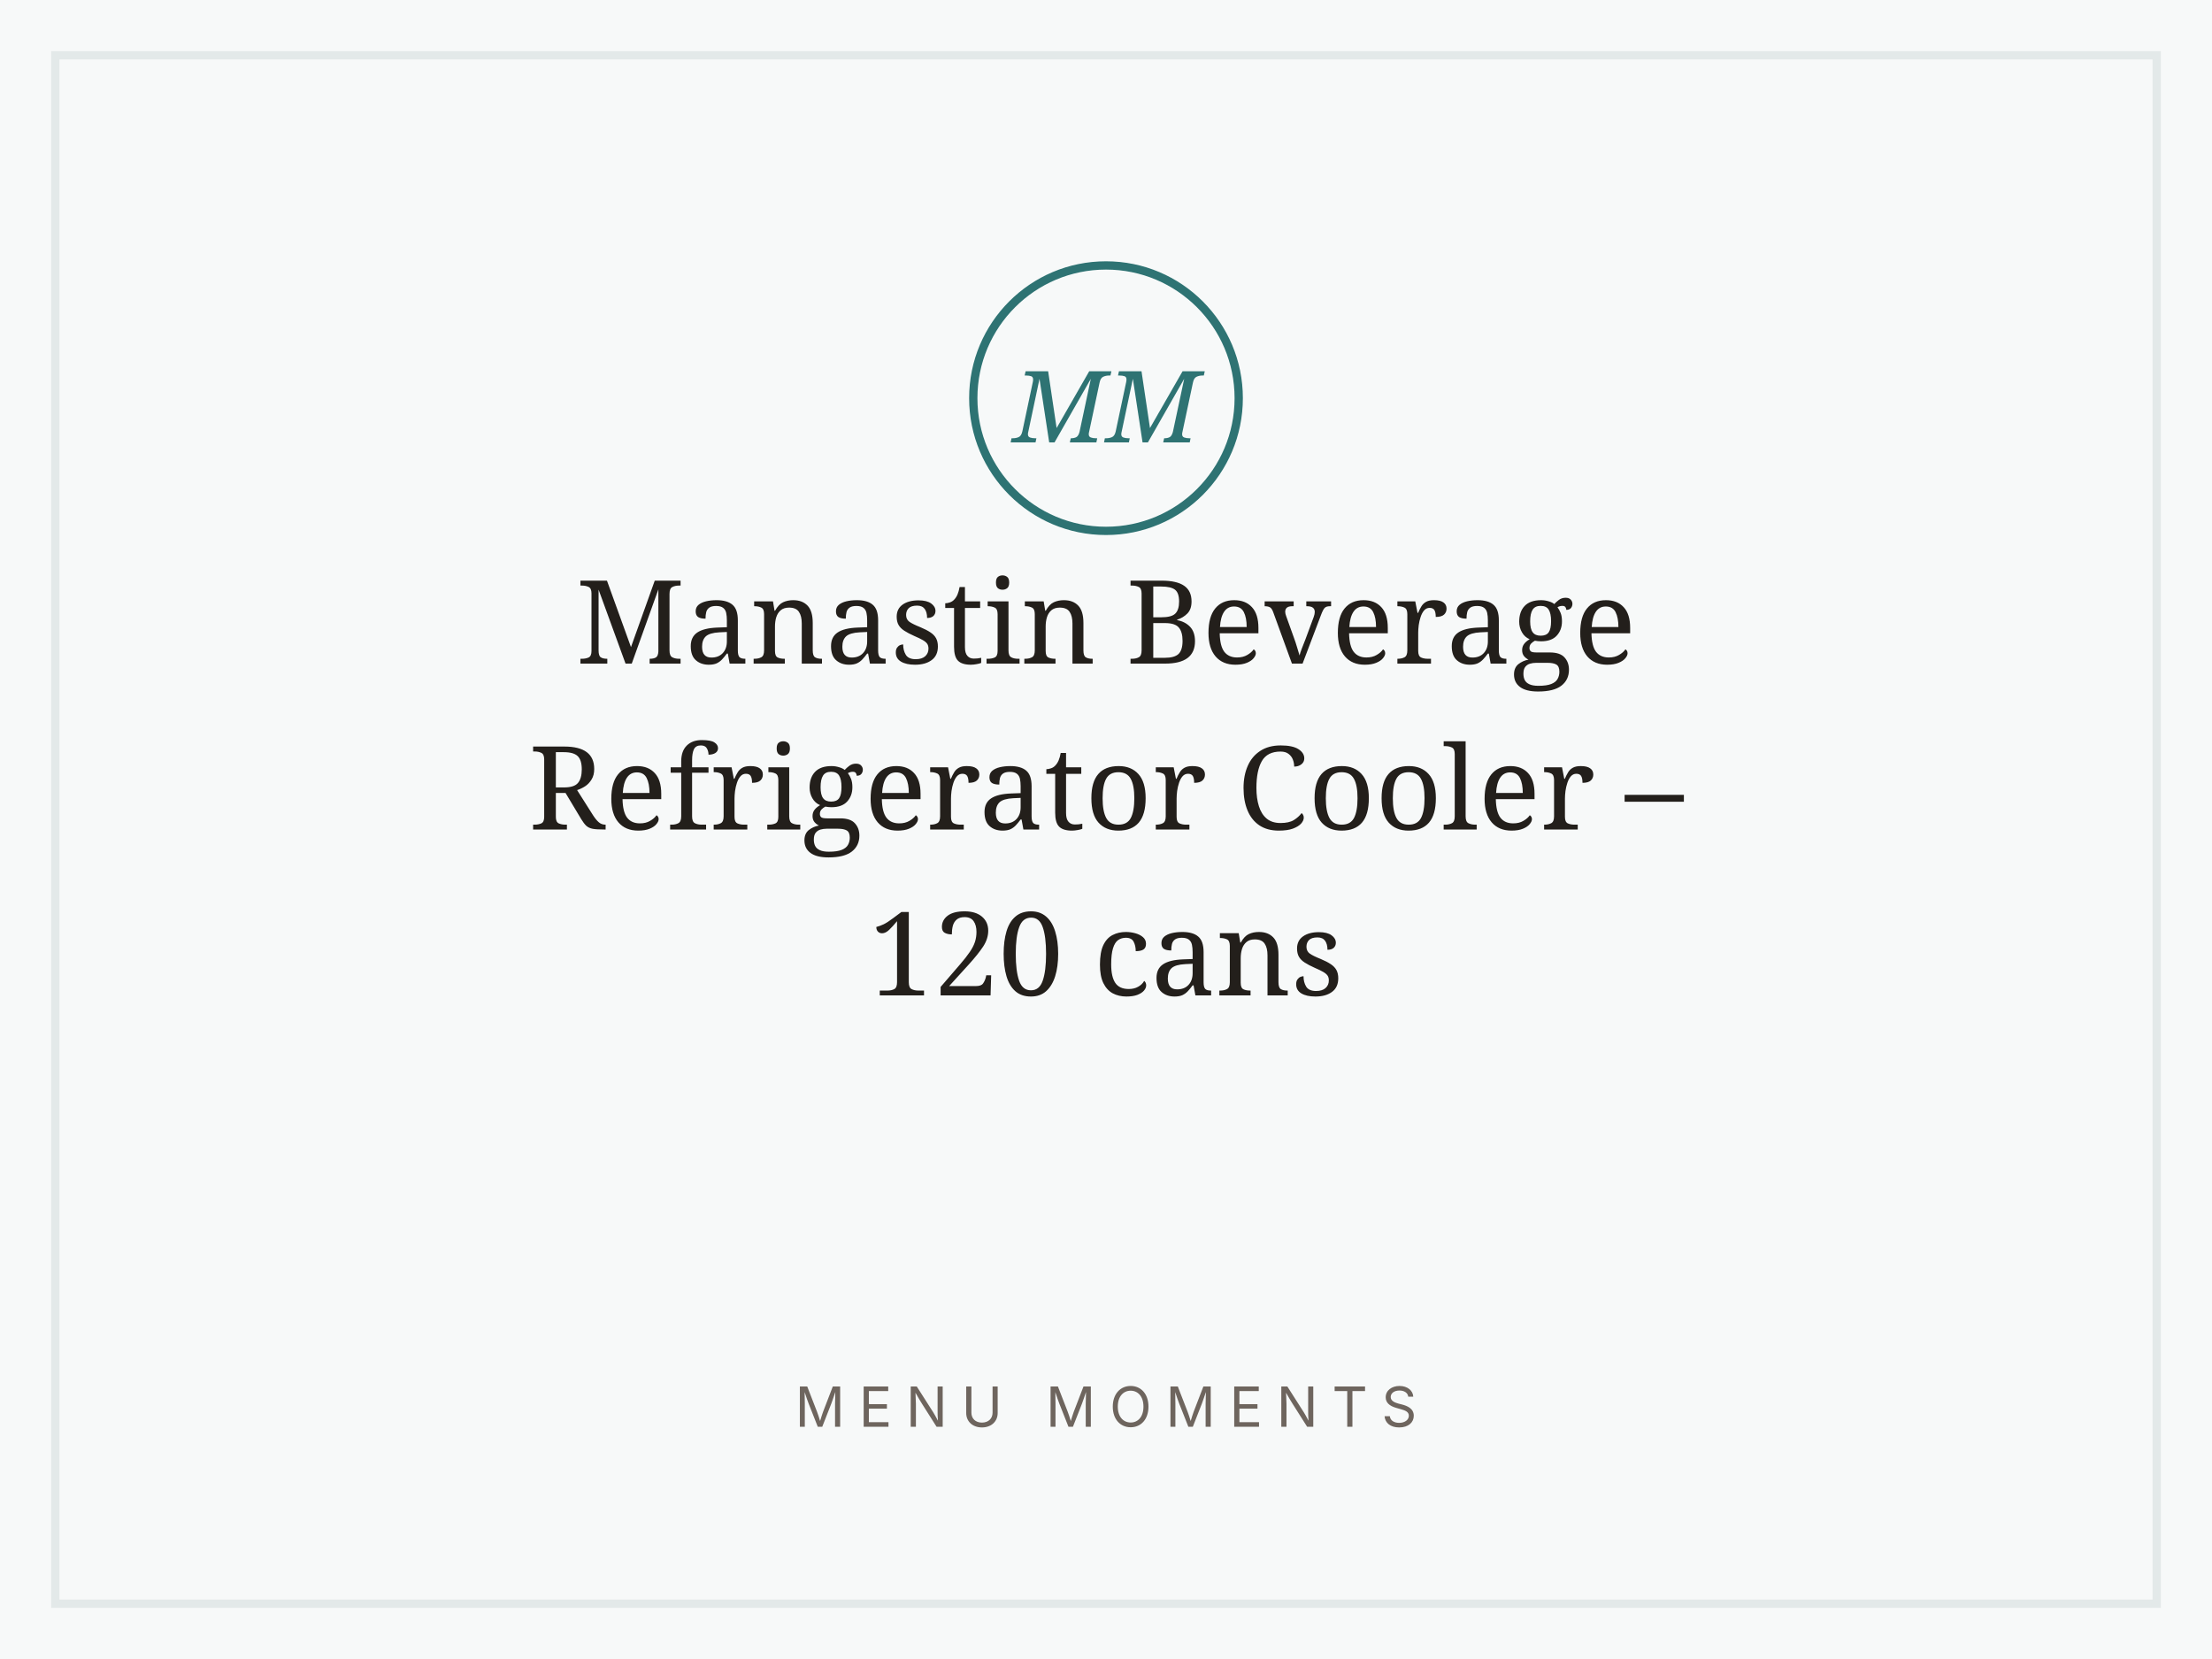
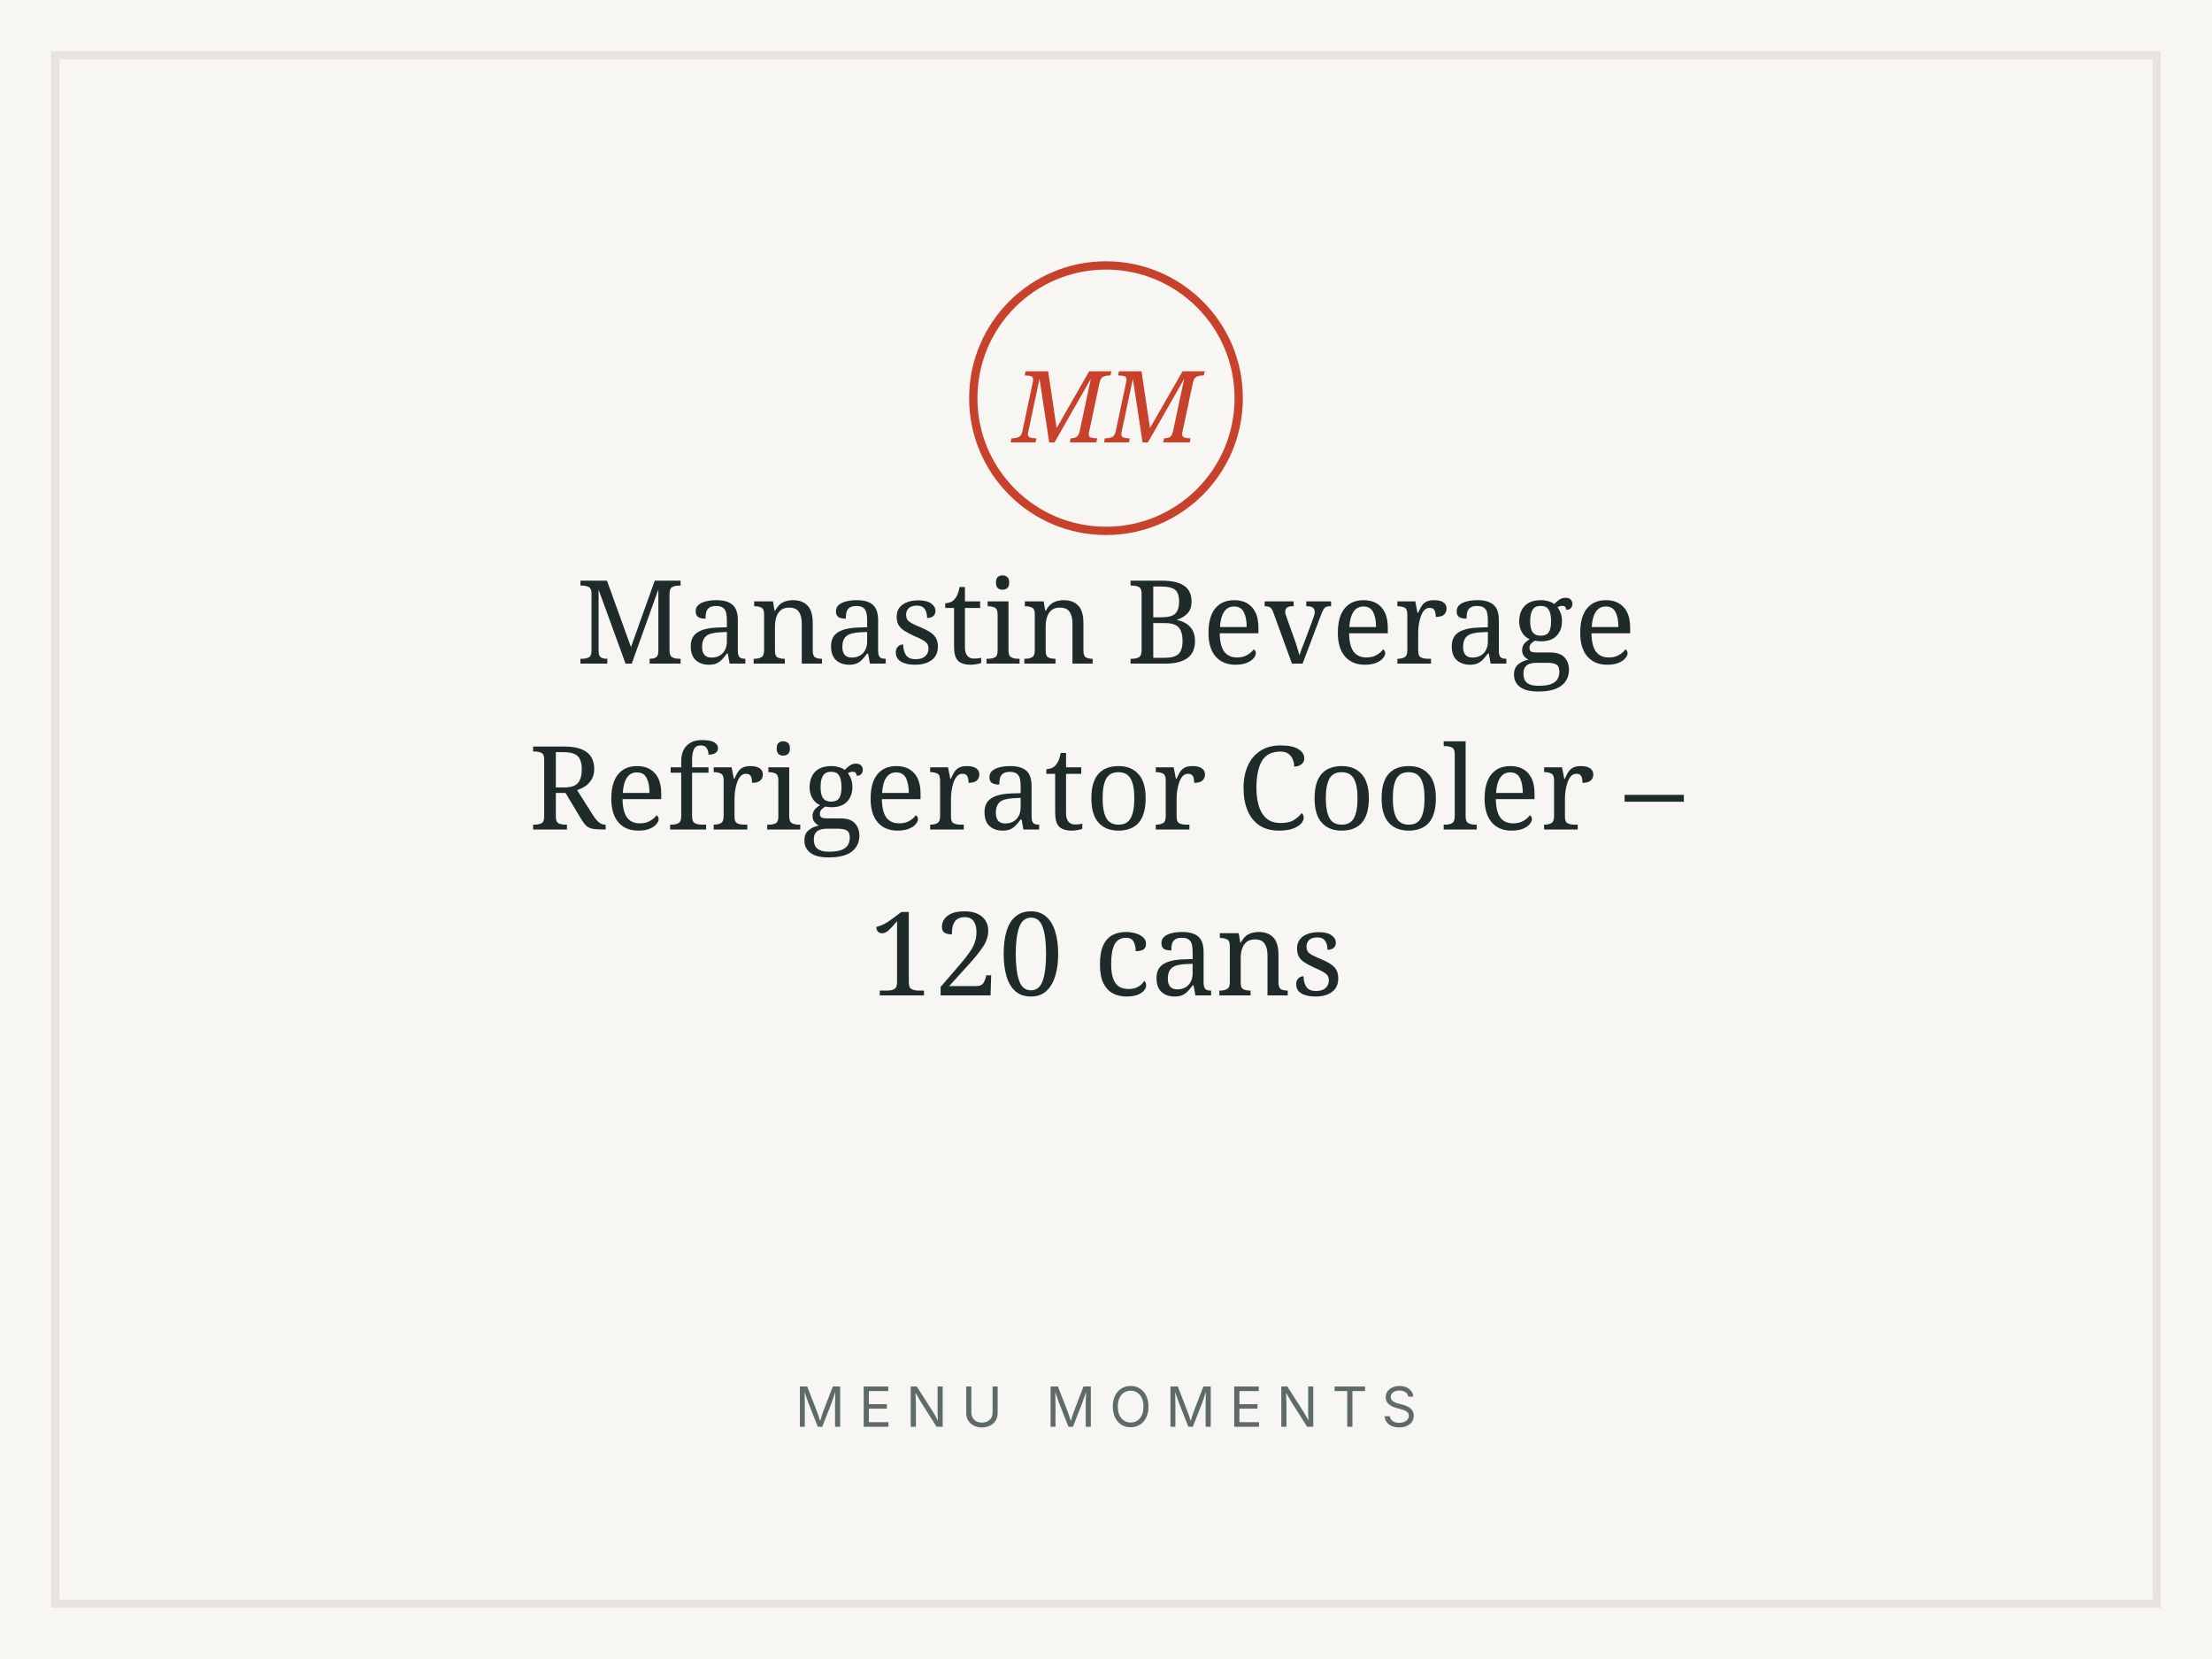
<svg xmlns="http://www.w3.org/2000/svg" viewBox="0 0 400 300" width="400" height="300" role="img" aria-label="Manastin Beverage Refrigerator Cooler – 120 cans">
-   <rect width="400" height="300" fill="#F7F9F9" />
-   <rect x="10" y="10" width="380" height="280" fill="none" stroke="#E3E9E9" stroke-width="1.5" />
-   <circle cx="200" cy="72" r="24" fill="none" stroke="#2E7373" stroke-width="1.5" />
-   <text x="200" y="80" text-anchor="middle" font-family="Georgia, serif" font-size="18" font-style="italic" fill="#2E7373">MM</text>
-   <text x="200" y="120" text-anchor="middle" font-family="Georgia, serif" font-size="21" fill="#231F1B">Manastin Beverage</text>
-   <text x="200" y="150" text-anchor="middle" font-family="Georgia, serif" font-size="21" fill="#231F1B">Refrigerator Cooler –</text>
-   <text x="200" y="180" text-anchor="middle" font-family="Georgia, serif" font-size="21" fill="#231F1B">120 cans</text>
-   <text x="200" y="258" text-anchor="middle" font-family="Inter, sans-serif" font-size="10" letter-spacing="2.5" fill="#6E655E">MENU MOMENTS</text>
+   <rect width="400" height="300" fill="#F8F6F3" />
+   <rect x="10" y="10" width="380" height="280" fill="none" stroke="#E8E3DC" stroke-width="1.5" />
+   <circle cx="200" cy="72" r="24" fill="none" stroke="#C8412B" stroke-width="1.5" />
+   <text x="200" y="80" text-anchor="middle" font-family="Georgia, serif" font-size="18" font-style="italic" fill="#C8412B">MM</text>
+   <text x="200" y="120" text-anchor="middle" font-family="Georgia, serif" font-size="21" fill="#1E2B2A">Manastin Beverage</text>
+   <text x="200" y="150" text-anchor="middle" font-family="Georgia, serif" font-size="21" fill="#1E2B2A">Refrigerator Cooler –</text>
+   <text x="200" y="180" text-anchor="middle" font-family="Georgia, serif" font-size="21" fill="#1E2B2A">120 cans</text>
+   <text x="200" y="258" text-anchor="middle" font-family="Inter, sans-serif" font-size="10" letter-spacing="2.5" fill="#5E6B69">MENU MOMENTS</text>
</svg>
